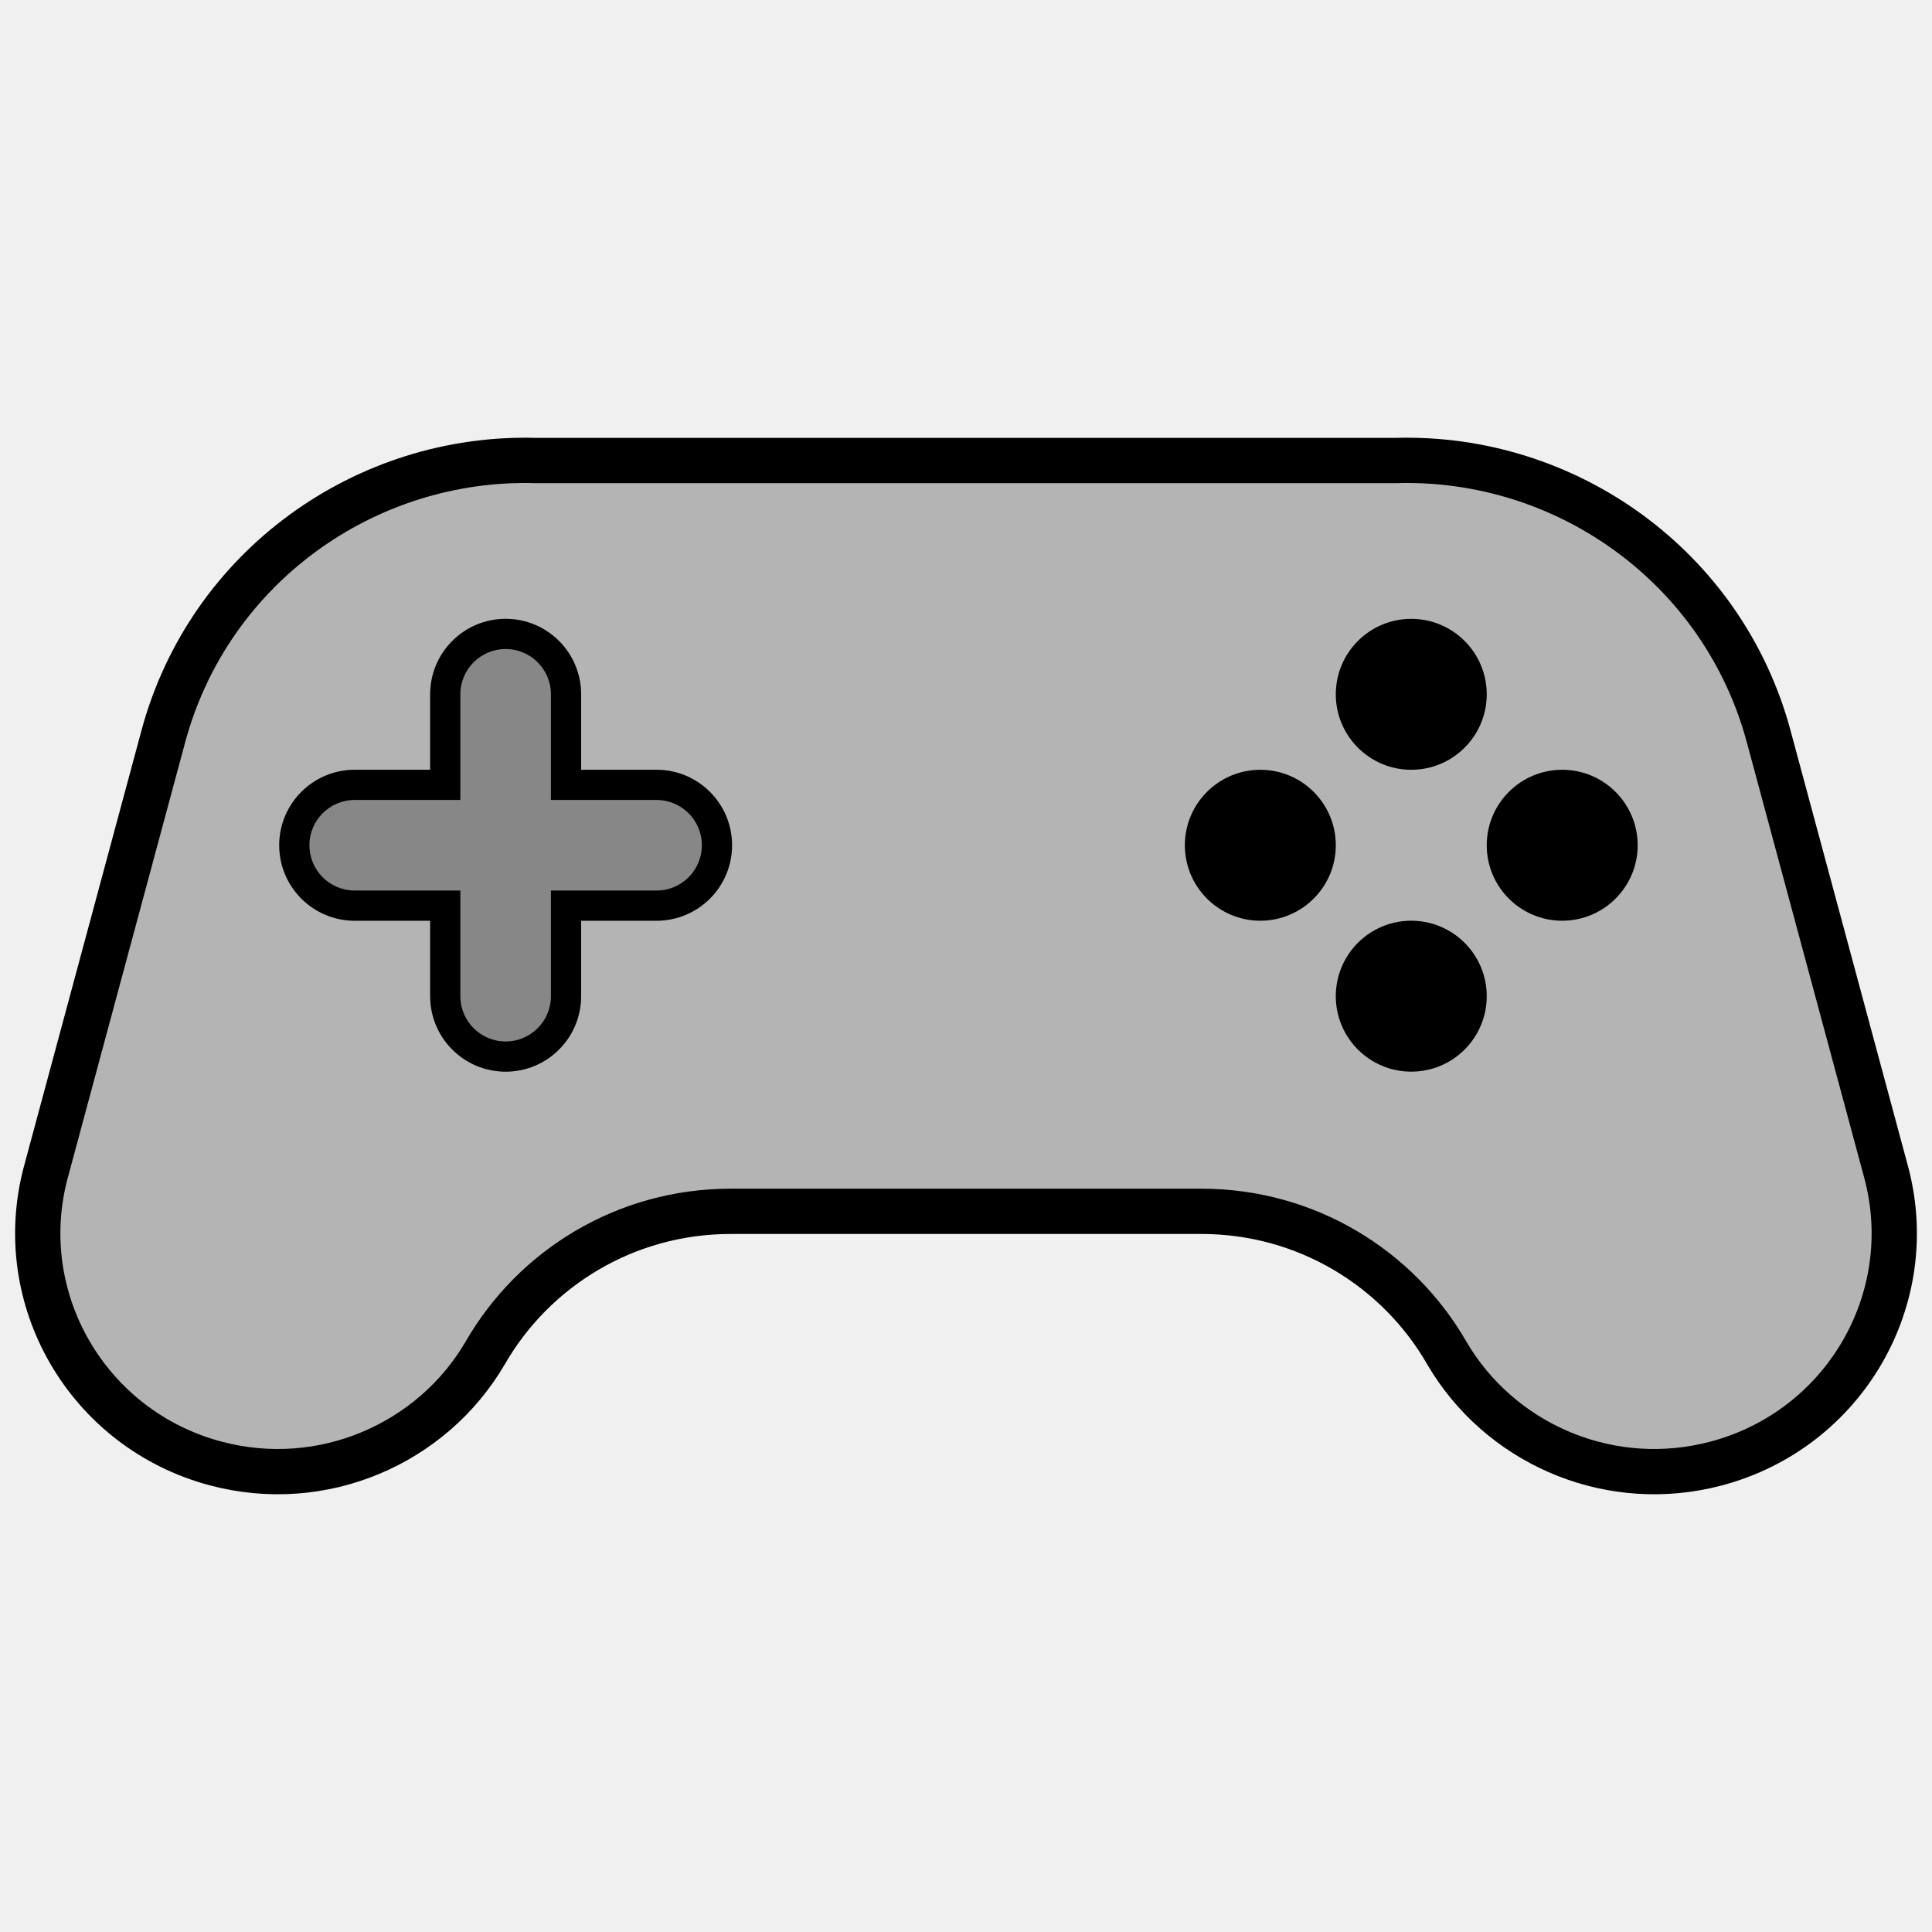
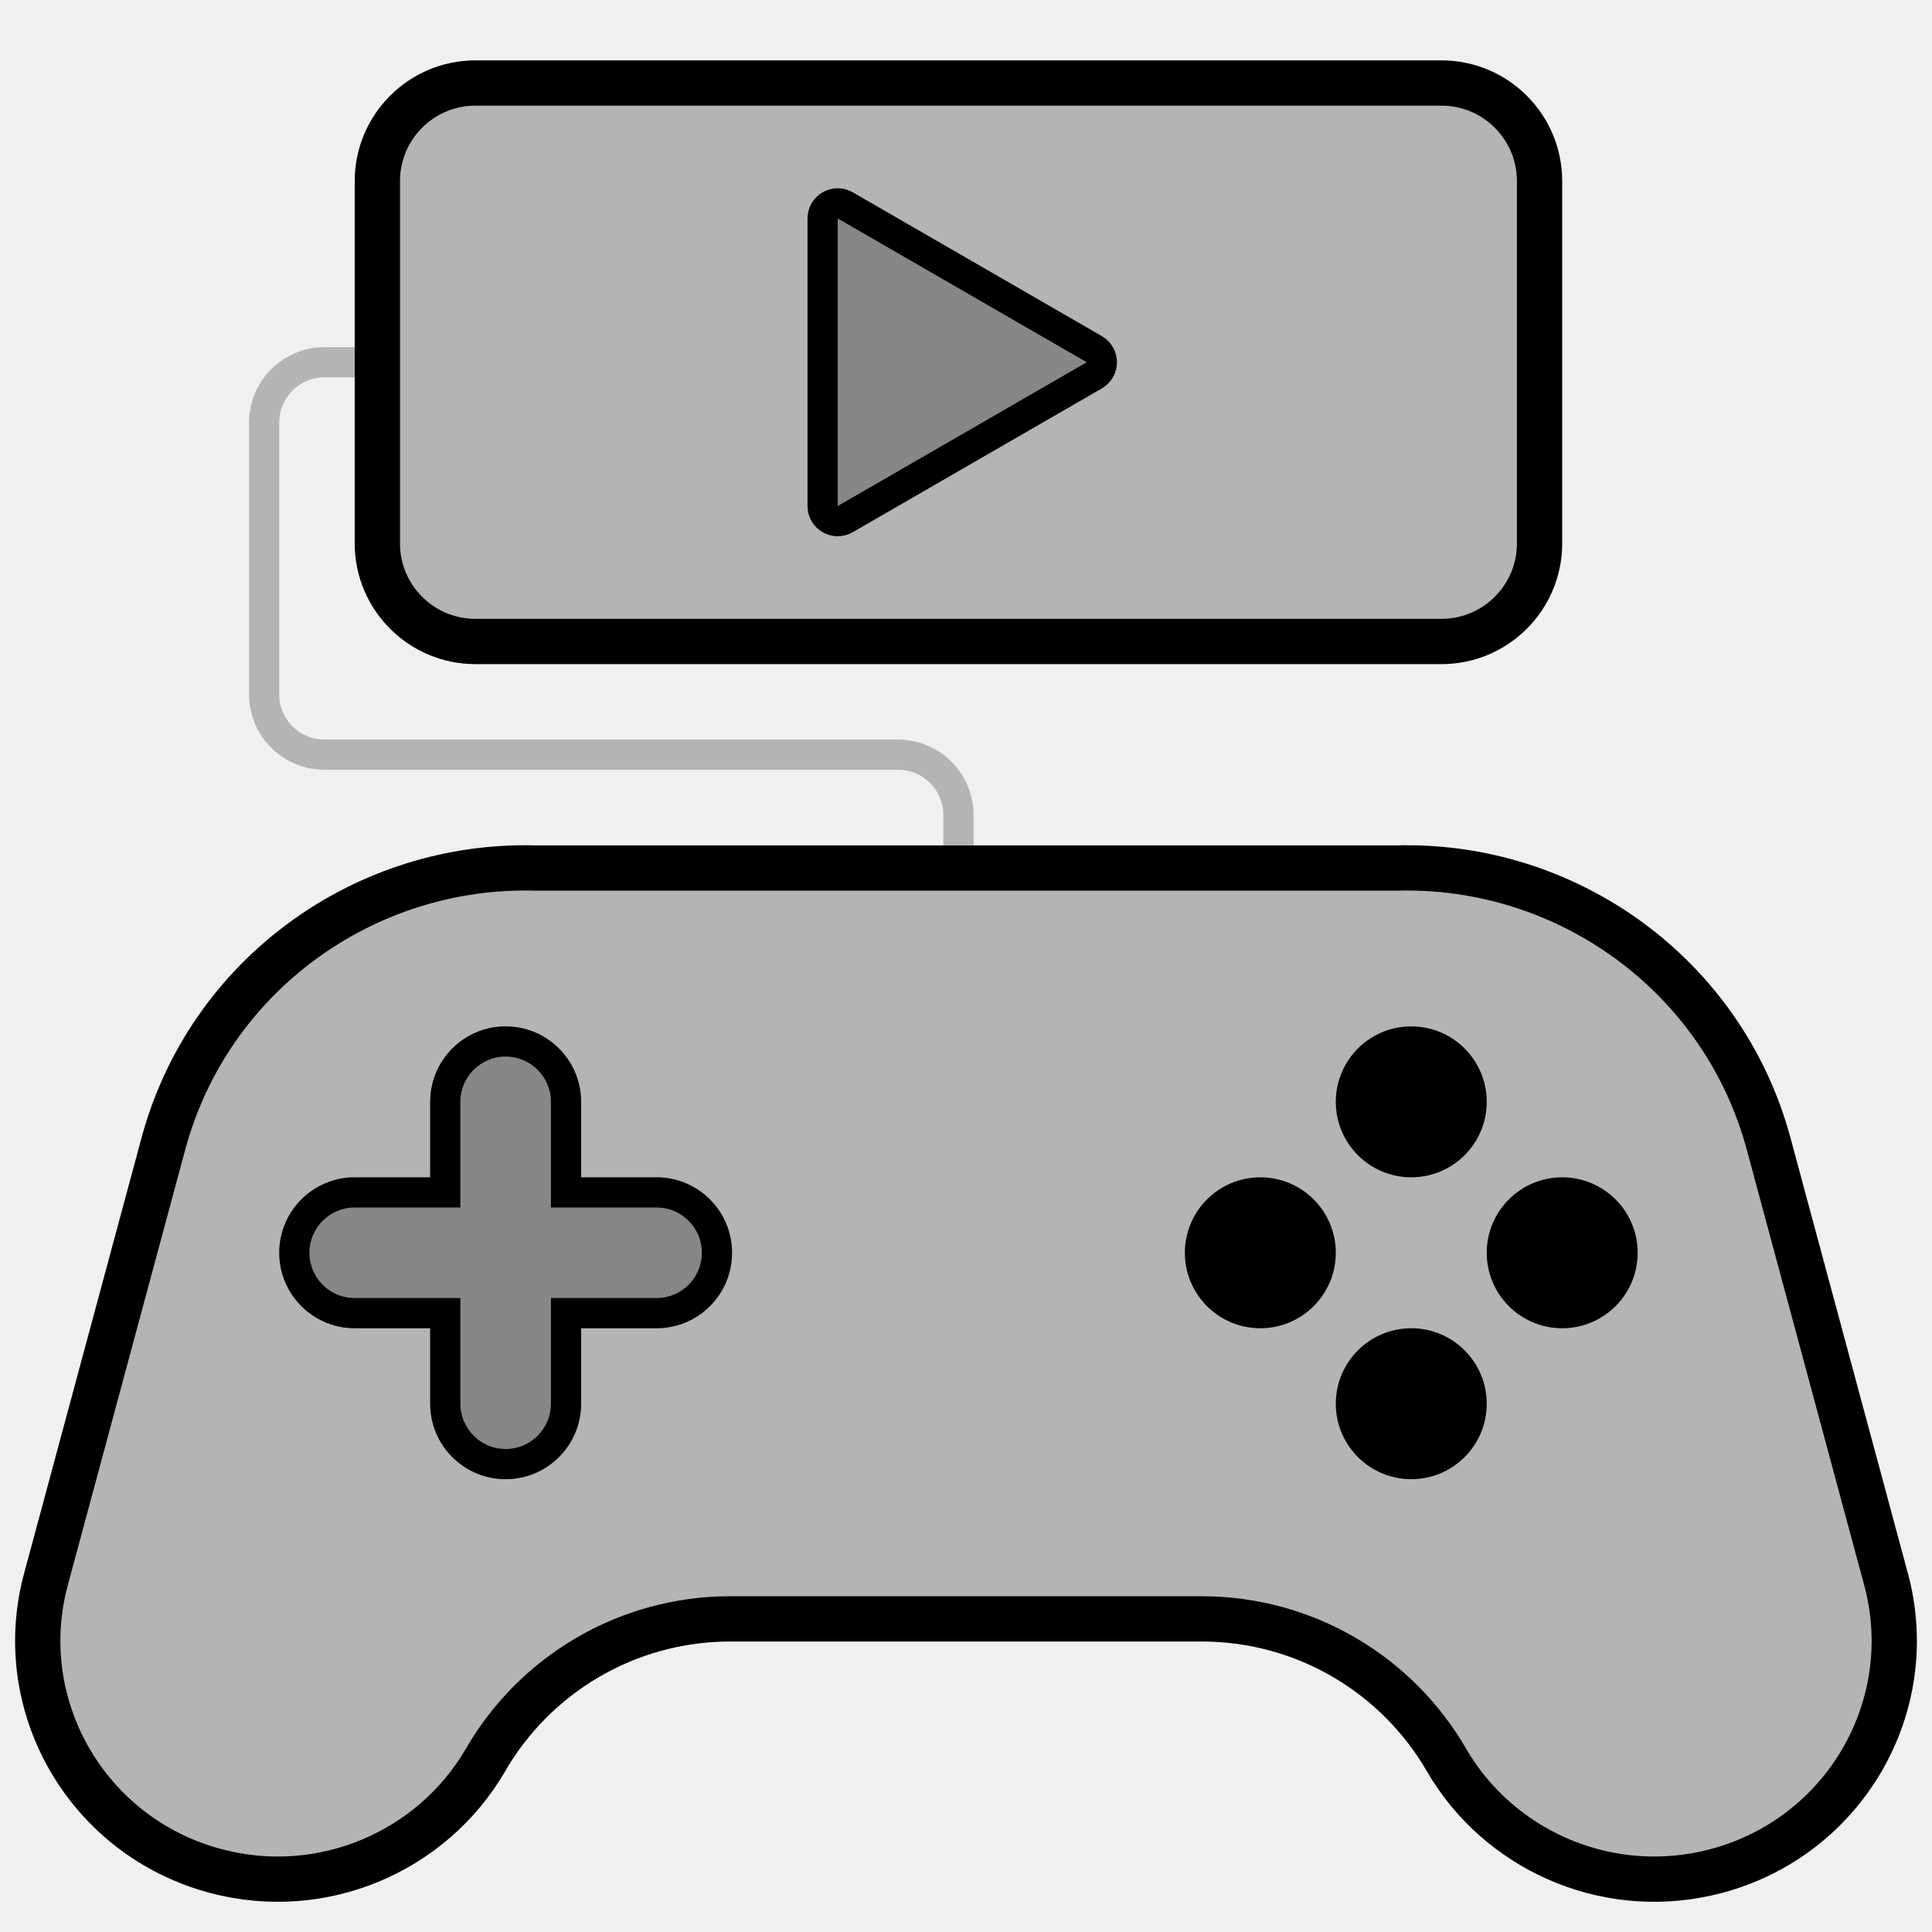
<svg xmlns="http://www.w3.org/2000/svg" width="128" height="128" viewBox="0 0 128 128" fill="none">
-   <path d="M92.508 30.51C103.748 30.189 114.145 37.536 117.178 48.782L124.934 77.552L124.955 77.627C127.223 86.039 122.201 94.699 113.716 96.958C106.848 98.786 99.829 95.854 96.2 90.204L95.86 89.649C92.639 84.038 86.561 80.254 79.597 80.254H48.403C41.439 80.254 35.361 84.038 32.14 89.649C28.624 95.659 21.373 98.845 14.284 96.958C5.799 94.699 0.777 86.039 3.045 77.627L3.066 77.552L10.822 48.782C13.855 37.536 24.252 30.189 35.492 30.51L35.514 30.511H92.486L92.508 30.51Z" fill="currentColor" fill-opacity="0.25" stroke="currentColor" stroke-width="3" />
+   <path d="M92.508 57.51C103.748 57.189 114.145 64.536 117.178 75.782L124.934 104.552L124.955 104.627C127.223 113.039 122.201 121.699 113.716 123.958C106.848 125.786 99.829 122.854 96.2 117.204L95.86 116.649C92.639 111.038 86.561 107.254 79.597 107.254H48.403C41.439 107.254 35.361 111.038 32.14 116.649C28.624 122.66 21.373 125.845 14.284 123.958C5.799 121.699 0.777 113.039 3.045 104.627L3.066 104.552L10.822 75.782C13.855 64.536 24.252 57.189 35.492 57.51L35.514 57.511H92.486L92.508 57.51Z" fill="currentColor" fill-opacity="0.25" stroke="currentColor" stroke-width="3" />
  <mask id="path-2-inside-1_4_66" fill="white">
-     <path d="M33.5 41C36.261 41 38.5 43.239 38.5 46V51H43.5C46.261 51 48.5 53.239 48.5 56C48.5 58.761 46.261 61 43.5 61H38.5V66C38.5 68.761 36.261 71 33.5 71C30.739 71 28.5 68.761 28.5 66V61H23.5C20.739 61 18.5 58.761 18.5 56C18.5 53.239 20.739 51 23.5 51H28.5V46C28.5 43.239 30.739 41 33.5 41Z" />
+     <path d="M33.5 68C36.261 68 38.5 70.239 38.5 73V78H43.5C46.261 78 48.5 80.239 48.5 83C48.5 85.761 46.261 88 43.5 88H38.5V93C38.5 95.761 36.261 98 33.5 98C30.739 98 28.5 95.761 28.5 93V88H23.5C20.739 88 18.5 85.761 18.5 83C18.5 80.239 20.739 78 23.5 78H28.5V73C28.5 70.239 30.739 68 33.5 68Z" />
  </mask>
-   <path d="M33.5 41C36.261 41 38.5 43.239 38.5 46V51H43.5C46.261 51 48.5 53.239 48.5 56C48.5 58.761 46.261 61 43.5 61H38.5V66C38.5 68.761 36.261 71 33.5 71C30.739 71 28.5 68.761 28.5 66V61H23.5C20.739 61 18.5 58.761 18.5 56C18.5 53.239 20.739 51 23.5 51H28.5V46C28.5 43.239 30.739 41 33.5 41Z" fill="currentColor" fill-opacity="0.25" />
-   <path d="M33.5 41V39V41ZM38.5 46H36.5V46H38.5ZM38.5 51H36.5V53H38.5V51ZM43.5 51V49V49V51ZM48.5 56L50.5 56V56H48.5ZM43.5 61V63V63V61ZM38.5 61V59H36.5V61H38.5ZM38.5 66L40.5 66V66H38.5ZM33.5 71V73V73V71ZM28.5 66H26.5V66L28.5 66ZM28.5 61H30.5V59H28.5V61ZM23.5 61V63V63V61ZM18.5 56H16.5V56L18.5 56ZM23.5 51V49V49V51ZM28.5 51V53H30.5V51H28.5ZM28.5 46H26.5V46H28.5ZM33.5 41V43C35.157 43 36.5 44.343 36.5 46H38.5H40.5C40.5 42.134 37.366 39 33.5 39V41ZM38.5 46H36.5V51H38.5H40.5V46H38.5ZM38.5 51V53H43.5V51V49H38.5V51ZM43.5 51V53C45.157 53 46.5 54.343 46.5 56H48.5H50.5C50.5 52.134 47.366 49 43.5 49V51ZM48.5 56L46.5 56C46.5 57.657 45.157 59 43.5 59V61V63C47.366 63 50.5 59.866 50.5 56L48.5 56ZM43.5 61V59H38.5V61V63H43.5V61ZM38.5 61H36.5V66H38.5H40.5V61H38.5ZM38.5 66L36.5 66C36.5 67.657 35.157 69 33.5 69V71V73C37.366 73 40.5 69.866 40.5 66L38.5 66ZM33.5 71V69C31.843 69 30.5 67.657 30.5 66L28.5 66L26.5 66C26.5 69.866 29.634 73 33.5 73V71ZM28.5 66H30.5V61H28.5H26.5V66H28.5ZM28.5 61V59H23.5V61V63H28.5V61ZM23.5 61V59C21.843 59 20.5 57.657 20.5 56L18.5 56L16.5 56C16.5 59.866 19.634 63 23.5 63V61ZM18.5 56H20.5C20.5 54.343 21.843 53 23.5 53V51V49C19.634 49 16.5 52.134 16.5 56H18.5ZM23.5 51V53H28.5V51V49H23.5V51ZM28.5 51H30.5V46H28.5H26.5V51H28.5ZM28.5 46H30.5C30.5 44.343 31.843 43 33.5 43V41V39C29.634 39 26.5 42.134 26.5 46H28.5Z" fill="currentColor" mask="url(#path-2-inside-1_4_66)" />
-   <path d="M78.5 56C78.5 58.761 80.739 61 83.5 61C86.261 61 88.5 58.761 88.5 56C88.5 53.239 86.261 51 83.5 51C80.739 51 78.5 53.239 78.5 56Z" fill="currentColor" />
-   <path d="M93.5 51C96.261 51 98.5 48.761 98.5 46C98.5 43.239 96.261 41 93.5 41C90.739 41 88.5 43.239 88.5 46C88.5 48.761 90.739 51 93.5 51Z" fill="currentColor" />
-   <path d="M93.5 71C96.261 71 98.5 68.761 98.5 66C98.5 63.239 96.261 61 93.5 61C90.739 61 88.5 63.239 88.5 66C88.5 68.761 90.739 71 93.5 71Z" fill="currentColor" />
-   <path d="M98.5 56C98.5 58.761 100.739 61 103.5 61C106.261 61 108.5 58.761 108.5 56C108.5 53.239 106.261 51 103.5 51C100.739 51 98.5 53.239 98.5 56Z" fill="currentColor" />
+   <path d="M33.5 68C36.261 68 38.5 70.239 38.5 73V78H43.5C46.261 78 48.5 80.239 48.5 83C48.5 85.761 46.261 88 43.5 88H38.5V93C38.5 95.761 36.261 98 33.5 98C30.739 98 28.5 95.761 28.5 93V88H23.5C20.739 88 18.5 85.761 18.5 83C18.5 80.239 20.739 78 23.5 78H28.5V73C28.5 70.239 30.739 68 33.5 68Z" fill="currentColor" fill-opacity="0.25" />
+   <path d="M33.5 68V66V68ZM38.5 73H36.5V73H38.5ZM38.5 78H36.5V80H38.5V78ZM43.5 78V76V76V78ZM48.5 83L50.5 83V83H48.5ZM43.5 88V90V90V88ZM38.5 88V86H36.5V88H38.5ZM38.5 93L40.5 93V93H38.5ZM33.5 98V100V100V98ZM28.5 93H26.5V93L28.5 93ZM28.5 88H30.5V86H28.5V88ZM23.5 88V90V90V88ZM18.5 83H16.5V83L18.5 83ZM23.5 78V76V76V78ZM28.5 78V80H30.5V78H28.5ZM28.5 73H26.5V73H28.5ZM33.5 68V70C35.157 70 36.5 71.343 36.5 73H38.5H40.5C40.5 69.134 37.366 66 33.5 66V68ZM38.5 73H36.5V78H38.5H40.5V73H38.5ZM38.5 78V80H43.5V78V76H38.5V78ZM43.5 78V80C45.157 80 46.5 81.343 46.5 83H48.5H50.5C50.5 79.134 47.366 76 43.5 76V78ZM48.5 83L46.5 83C46.5 84.657 45.157 86 43.5 86V88V90C47.366 90 50.5 86.866 50.5 83L48.5 83ZM43.5 88V86H38.5V88V90H43.5V88ZM38.5 88H36.5V93H38.5H40.5V88H38.5ZM38.5 93L36.5 93C36.5 94.657 35.157 96 33.5 96V98V100C37.366 100 40.5 96.866 40.5 93L38.5 93ZM33.5 98V96C31.843 96 30.5 94.657 30.5 93L28.5 93L26.5 93C26.5 96.866 29.634 100 33.5 100V98ZM28.5 93H30.5V88H28.5H26.5V93H28.5ZM28.5 88V86H23.5V88V90H28.5V88ZM23.5 88V86C21.843 86 20.5 84.657 20.5 83L18.5 83L16.5 83C16.5 86.866 19.634 90 23.5 90V88ZM18.5 83H20.5C20.5 81.343 21.843 80 23.5 80V78V76C19.634 76 16.5 79.134 16.5 83H18.5ZM23.5 78V80H28.5V78V76H23.5V78ZM28.5 78H30.5V73H28.5H26.5V78H28.5ZM28.5 73H30.5C30.5 71.343 31.843 70 33.5 70V68V66C29.634 66 26.5 69.134 26.5 73H28.5Z" fill="currentColor" mask="url(#path-2-inside-1_4_66)" />
+   <path d="M78.5 83C78.5 85.761 80.739 88 83.5 88C86.261 88 88.5 85.761 88.5 83C88.5 80.239 86.261 78 83.5 78C80.739 78 78.5 80.239 78.5 83Z" fill="currentColor" />
+   <path d="M93.5 78C96.261 78 98.5 75.761 98.5 73C98.5 70.239 96.261 68 93.5 68C90.739 68 88.5 70.239 88.5 73C88.5 75.761 90.739 78 93.5 78Z" fill="currentColor" />
+   <path d="M93.5 98C96.261 98 98.5 95.761 98.5 93C98.5 90.239 96.261 88 93.5 88C90.739 88 88.5 90.239 88.5 93C88.5 95.761 90.739 98 93.5 98Z" fill="currentColor" />
+   <path d="M98.5 83C98.5 85.761 100.739 88 103.5 88C106.261 88 108.5 85.761 108.5 83C108.5 80.239 106.261 78 103.5 78C100.739 78 98.5 80.239 98.5 83Z" fill="currentColor" />
+   <rect x="25" y="5.5" width="77" height="37" rx="6.5" fill="currentColor" fill-opacity="0.25" stroke="currentColor" stroke-width="3" />
+   <path d="M63.5 56V54C63.5 51.791 61.709 50 59.5 50H21.5C19.291 50 17.5 48.209 17.5 46V28C17.5 25.791 19.291 24 21.5 24H23.5" stroke="currentColor" stroke-opacity="0.25" stroke-width="2" />
+   <path d="M54.5 14.473C54.5 13.704 55.333 13.223 56 13.607L72.5 23.134C73.167 23.519 73.167 24.481 72.5 24.866L56 34.392C55.333 34.777 54.5 34.296 54.5 33.526V14.473Z" fill="currentColor" fill-opacity="0.25" stroke="currentColor" stroke-width="2" />
</svg>
